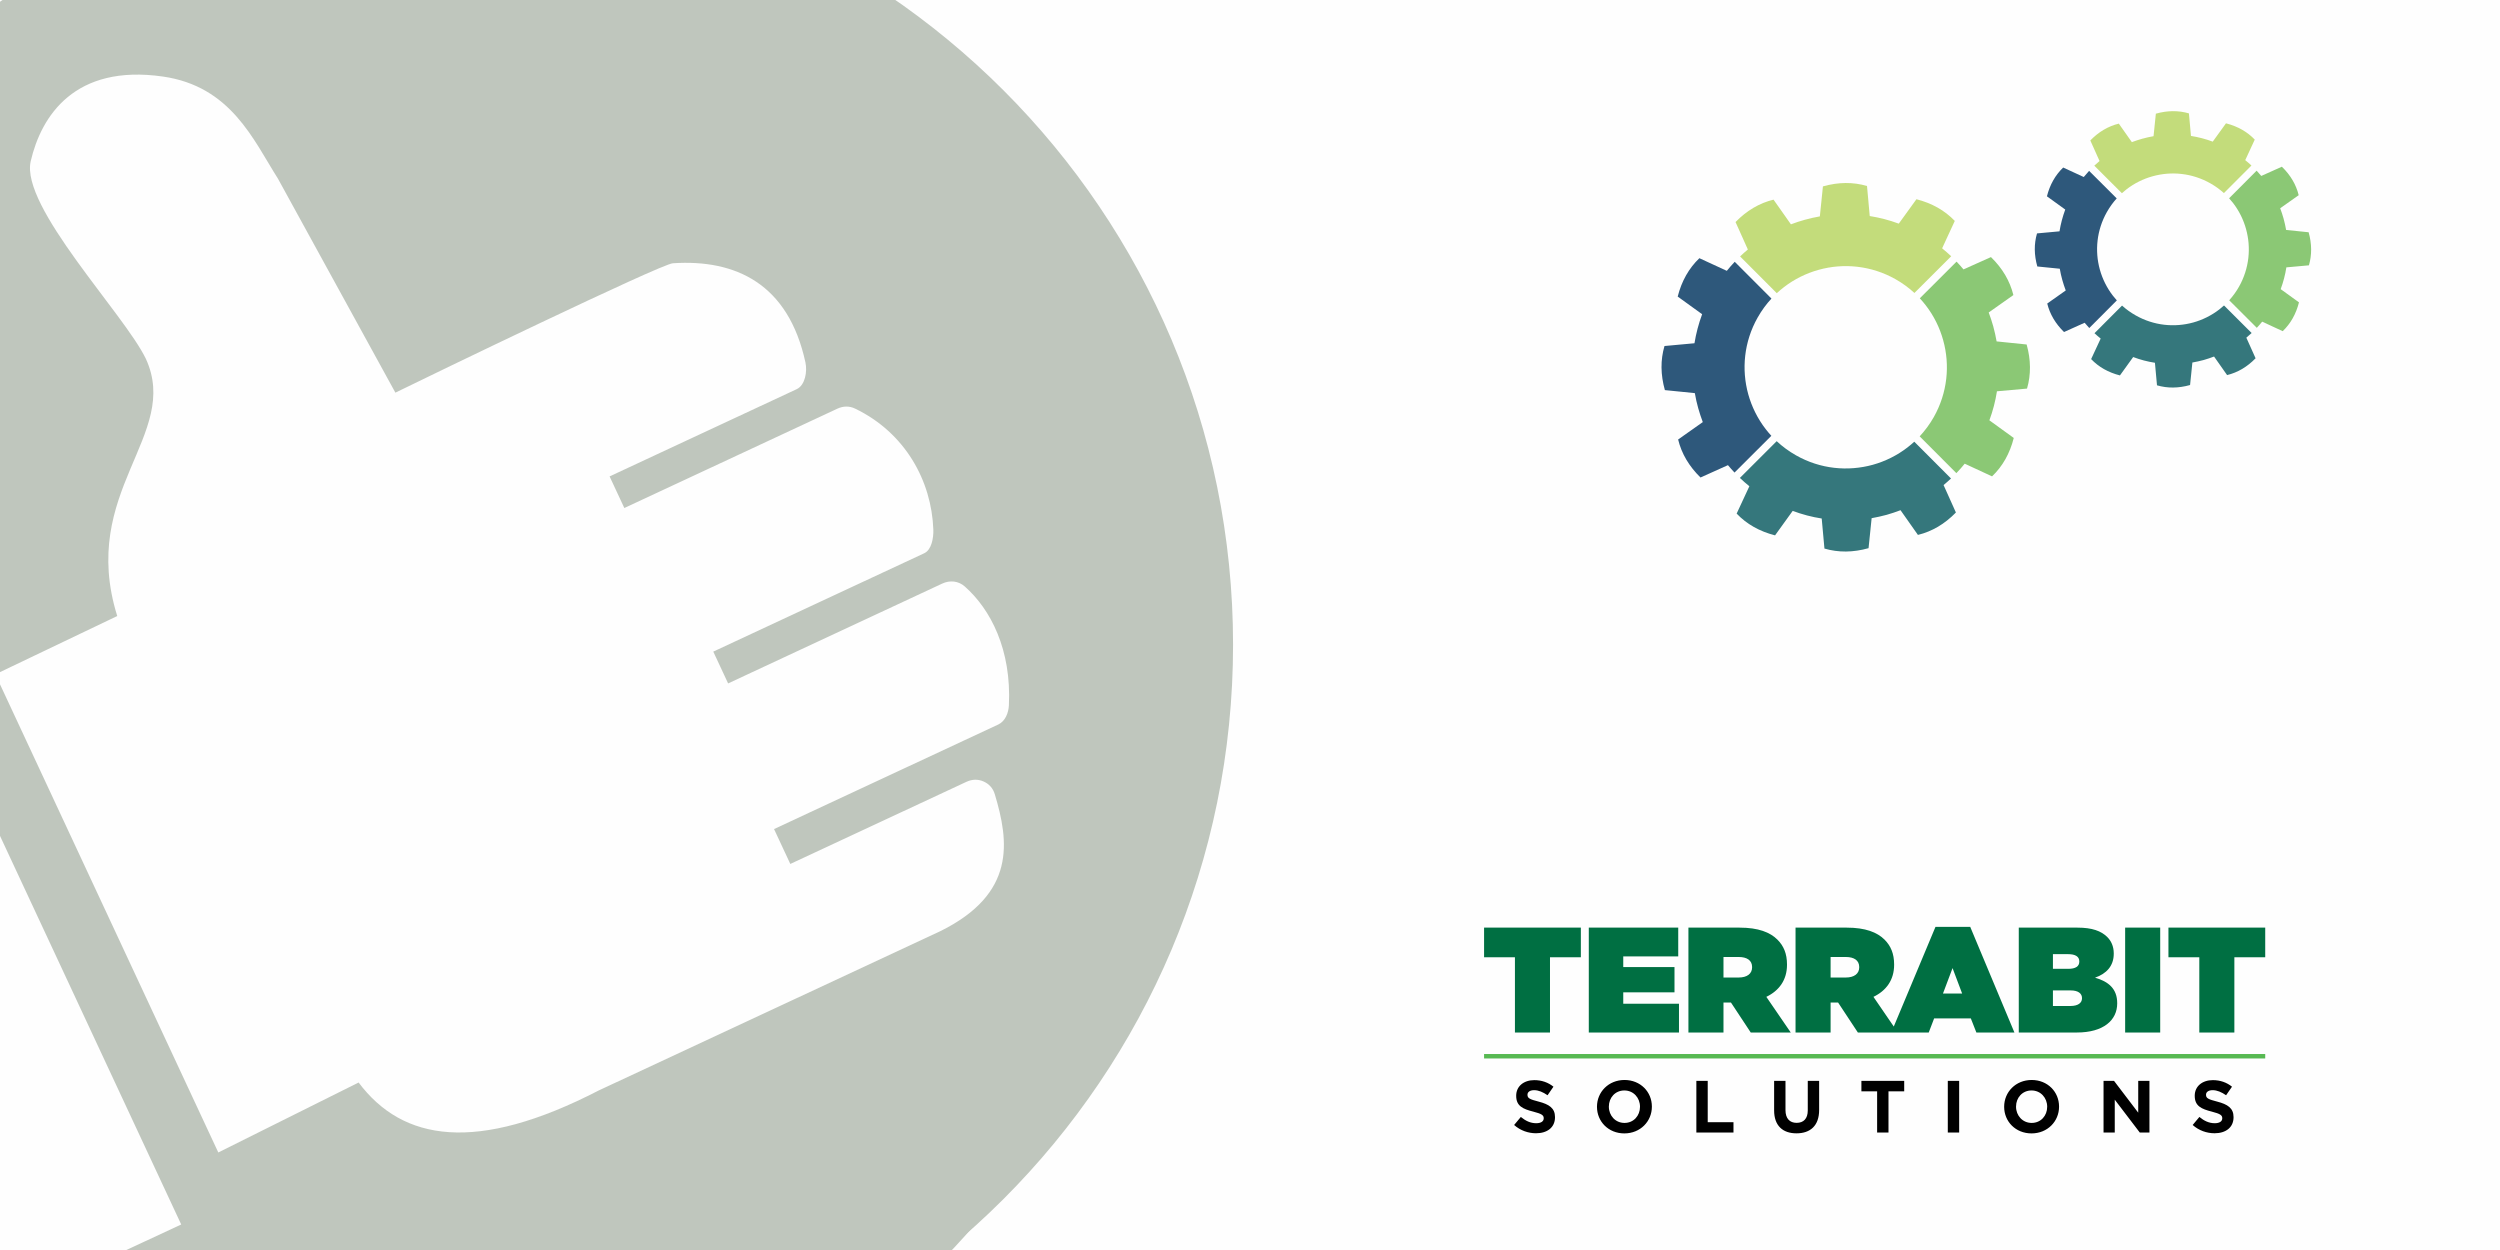
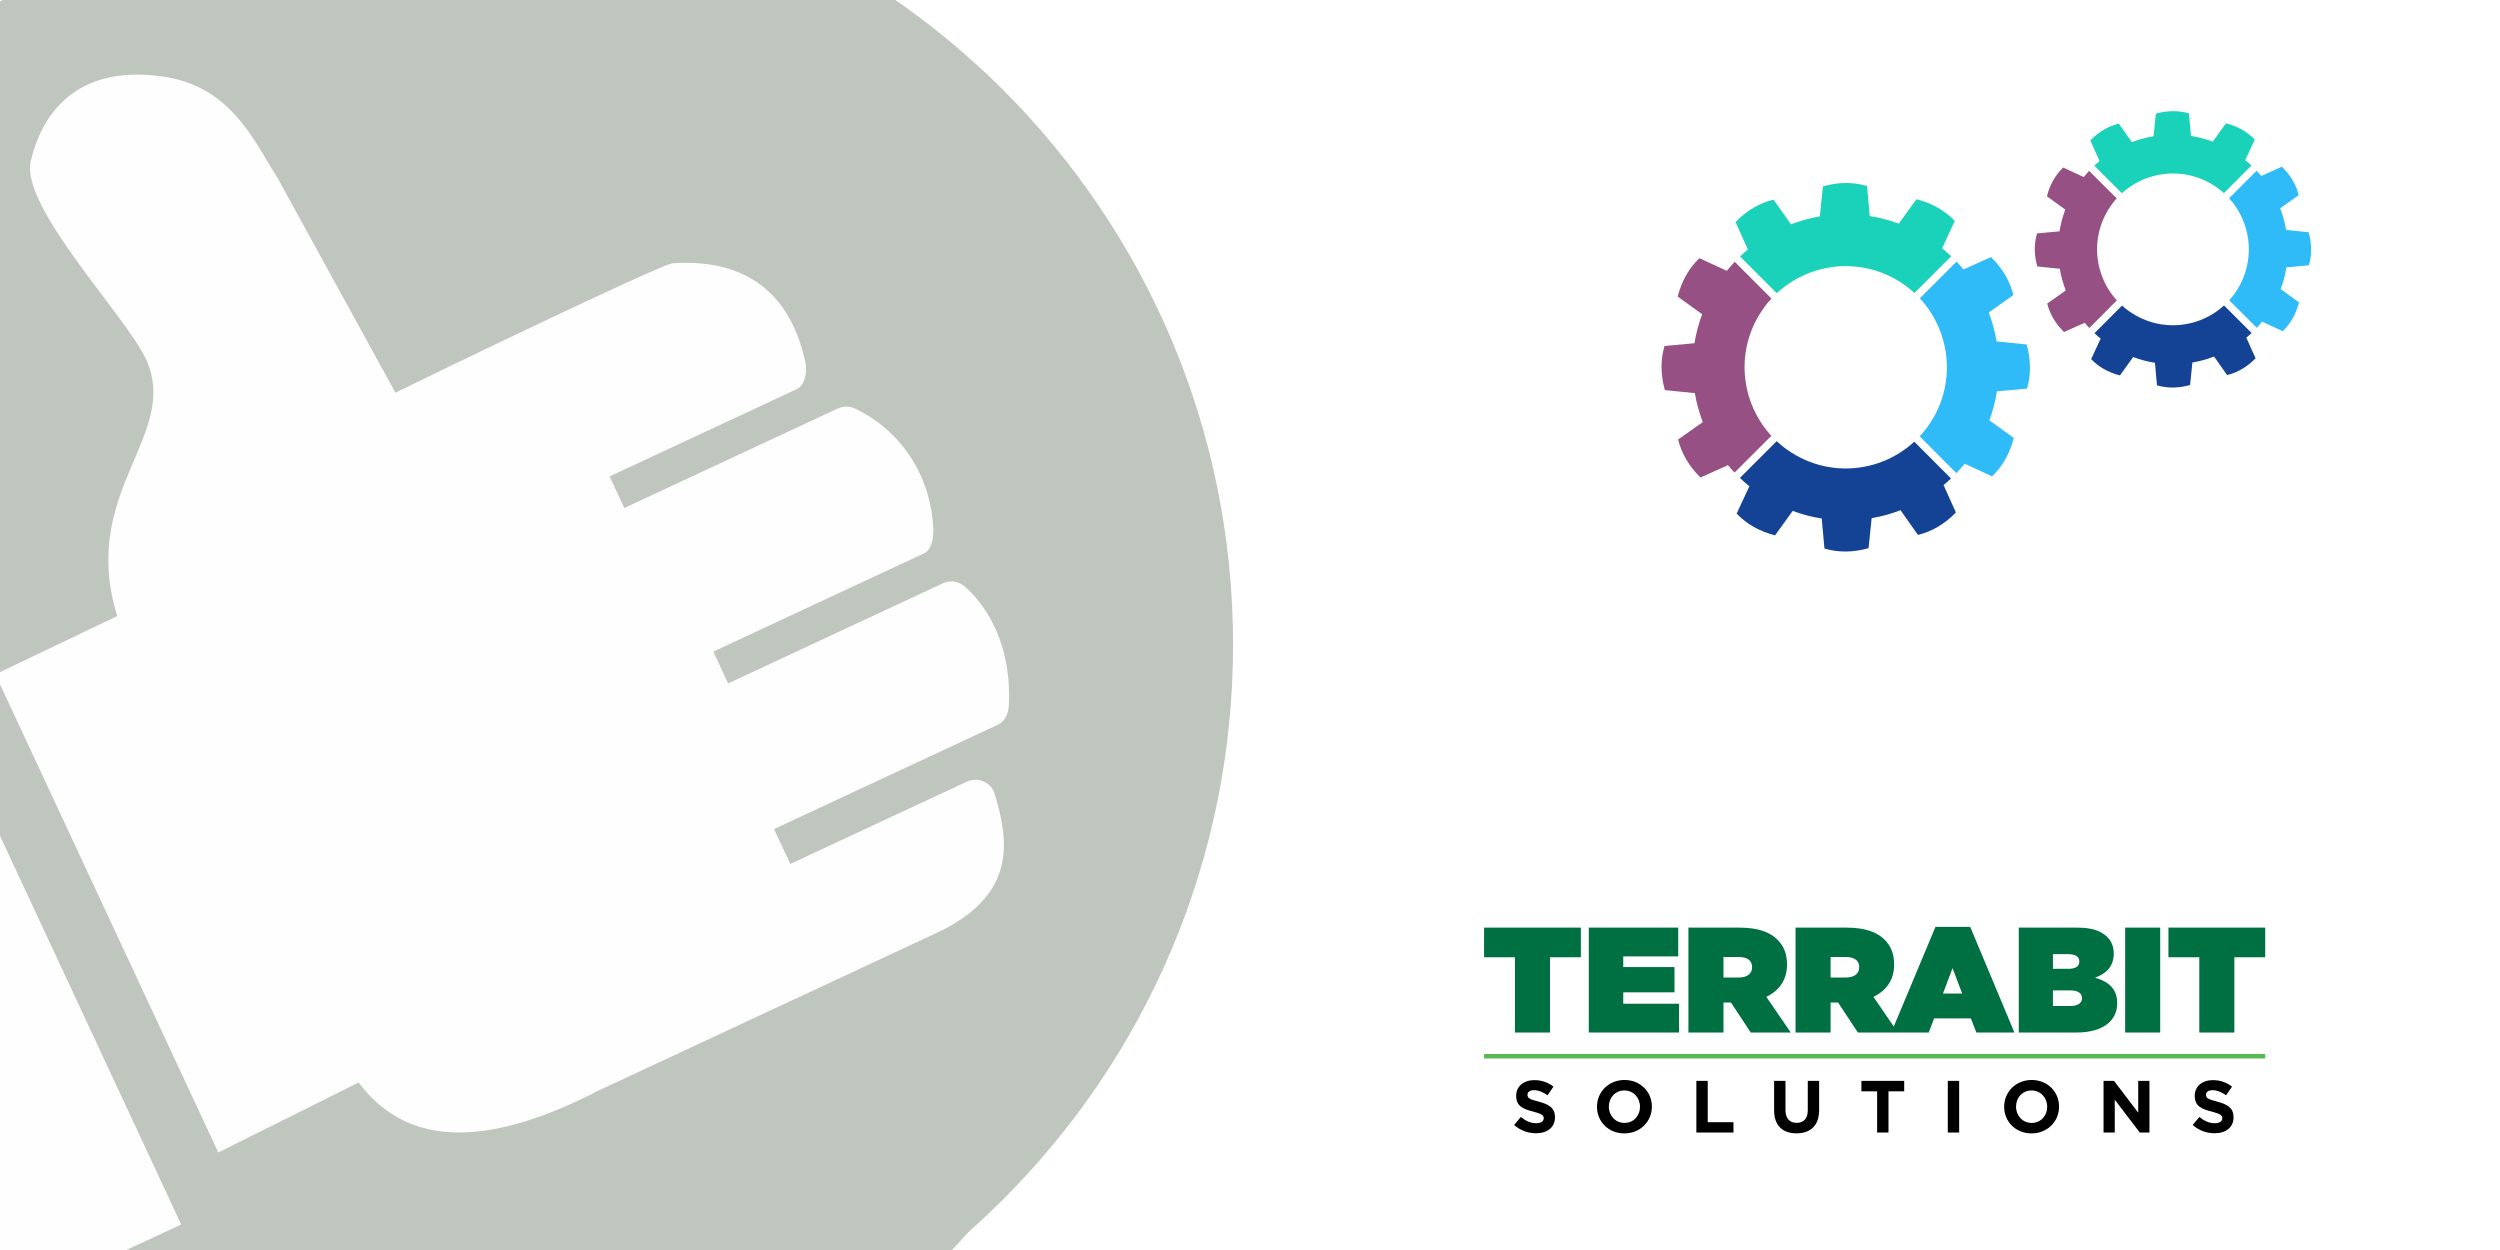
- <svg xmlns="http://www.w3.org/2000/svg" width="560" height="280">
-   <rect width="560" height="560" fill="#FEFEFE" />
-   <svg id="logo" viewBox="6350 2500 3000 3000">
+ <svg xmlns="http://www.w3.org/2000/svg" width="560" height="280" viewBox="0 0 560 280">
+   <rect width="560" height="280" fill="none" />
+   <svg id="logo" width="560" height="280" viewBox="6350 2500 3000 3000">
    <g>
      <path fill="#BFC6BD" d="M7338.82 5241.89c-336.4,511.49 -915.39,849.23 -1573.35,849.23 -318.43,0 -618.3,-79.19 -881.23,-218.8l-465.06 216.37c-72.83,33.95 -159.37,2.44 -193.35,-70.37 -5.59,-12.01 -9.4,-24.39 -11.54,-36.85l-247.52 -1217.33c-54.07,-175.41 -83.21,-361.76 -83.21,-554.92 0,-657.98 337.78,-1237 849.31,-1573.39 -400.37,339.2 -654.6,845.59 -654.6,1411.43 0,184.82 27.28,368.48 81.7,545.13l0.48 1.54 247.97 1219.53 0.08 0.48c1.71,9.89 4.72,19.5 8.96,28.59 26.29,56.38 93.5,80.75 149.87,54.52l479.82 -223.25 14.39 7.64c267.26,141.92 563.34,214.99 865.9,214.99 565.81,0 1072.18,-254.2 1411.38,-654.54z" />
      <path fill="#BFC6BD" d="M5927.44 2165.35c1039.34,0 1881.91,842.57 1881.91,1881.91 0,1039.34 -842.57,1881.89 -1881.91,1881.89 -318.43,0 -618.33,-79.2 -881.24,-218.81l-465.06 216.38c-72.81,33.95 -159.37,2.44 -193.34,-70.36 -5.59,-12.01 -9.41,-24.4 -11.55,-36.86l-247.56 -1217.47c-54.04,-175.36 -83.16,-361.66 -83.16,-554.76 0,-1039.34 842.56,-1881.91 1881.9,-1881.91z" />
      <path fill="#FEFEFE" d="M4648.32 4073.59l636.59 1365.17 -765.09 355.96 -308.63 -1517.87 437.13 -203.26zm725.61 1192.32l336.75 -167.88c105.65,140.85 282.69,170.72 576.82,18.8l819.92 -382.33c181.4,-90.13 164.26,-214.57 130.07,-328.43 -4.28,-14.25 -13.68,-24.81 -27.34,-30.7 -13.67,-5.89 -27.61,-5.11 -41.09,1.18l-422.32 196.93 -39.04 -83.72 538.07 -250.91c16.64,-7.76 24.7,-27.69 25.58,-46.04 6.48,-134.33 -44.36,-230.89 -105.84,-285.23 -15.2,-13.44 -35.71,-15.59 -54.12,-7l-513.92 239.64 -35.6 -76.34 506.31 -236.1c17.69,-8.25 22.52,-36.93 21.83,-56.45 -4.1,-117.31 -67.62,-232.74 -187.72,-290.66 -13.94,-6.72 -28.64,-6.36 -42.69,0.19l-511.21 238.38 -35.37 -75.86 448.98 -209.36c20.44,-9.53 25.81,-42.28 21.02,-64.32 -41.02,-189.07 -167.92,-247.8 -318.14,-237.87 -29.39,1.94 -589.86,273.16 -665.95,310.54l-281.84 -513.57c-59.06,-93.13 -112.7,-221.7 -276.47,-245.13 -211.24,-30.22 -291.56,94.38 -316.89,203.13 -25.32,108.75 223.84,365.99 276.05,473.69 85.52,184.27 -161.86,318.11 -68.41,617.99l-292.54 139.94 535.09 1147.51z" />
    </g>
  </svg>
  <svg x="330" y="180" width="180" height="100" viewBox="1800 4050 8100 100">
    <g id="logo_text">
      <g id="d">
        <polygon fill="#57B952" points="1909.45,4374.48 9783.46,4374.48 9783.46,4419.37 1909.45,4419.37 " />
        <path fill="#006F42" d="M2220.54 4157.66l353.38 0 0 -758.1 311.09 0 0 -299.01 -975.56 0 0 299.01 311.09 0 0 758.1zm744.51 0l909.12 0 0 -289.96 -561.78 0 0 -114.77 516.48 0 0 -255.22 -516.48 0 0 -107.22 554.23 0 0 -289.95 -901.57 0 0 1057.11zm1004.26 0l353.39 0 0 -302.03 72.48 0 3.02 0 199.34 302.03 403.21 0 -246.15 -359.42c128.36,-61.92 208.4,-169.14 208.4,-323.18l0 -3.02c0,-108.73 -33.22,-187.26 -96.65,-250.69 -74,-74 -193.3,-120.81 -380.56,-120.81l-516.48 0 0 1057.11zm353.39 -554.23l0 -206.89 154.03 0c81.55,0 134.41,33.22 134.41,101.18l0 3.02c0,64.93 -51.35,102.69 -135.91,102.69l-152.53 0zm726.38 554.23l353.39 0 0 -302.03 72.48 0 3.02 0 199.34 302.03 403.21 0 -246.15 -359.42c128.36,-61.92 208.4,-169.14 208.4,-323.18l0 -3.02c0,-108.73 -33.22,-187.26 -96.65,-250.69 -74,-74 -193.31,-120.81 -380.56,-120.81l-516.48 0 0 1057.11zm353.39 -554.23l0 -206.89 154.03 0c81.55,0 134.41,33.22 134.41,101.18l0 3.02c0,64.93 -51.35,102.69 -135.91,102.69l-152.53 0zm611.61 554.23l377.54 0 54.36 -141.96 370 0 55.87 141.96 383.58 0 -445.5 -1064.67 -350.36 0 -445.5 1064.67zm521 -392.64l96.65 -256.73 96.65 256.73 -193.3 0zm764.15 392.64l585.94 0c267.3,0 406.24,-123.83 406.24,-292.97l0 -3.02c0,-144.98 -87.59,-217.46 -223.5,-256.73 113.26,-39.27 188.77,-116.28 188.77,-241.63l0 -3.02c0,-72.49 -27.18,-126.85 -64.93,-164.6 -61.92,-61.92 -154.04,-95.14 -300.53,-95.14l-591.98 0 0 1057.11zm344.32 -641.82l0 -148 152.53 0c75.51,0 113.26,25.68 113.26,72.49l0 3.02c0,46.81 -36.25,72.49 -111.75,72.49l-154.04 0zm0 374.52l0 -157.06 178.2 0c77.02,0 114.77,31.72 114.77,77.02l0 3.02c0,45.3 -39.26,77.02 -116.28,77.02l-176.69 0zm727.9 267.3l353.38 0 0 -1057.11 -353.38 0 0 1057.11zm747.53 0l353.39 0 0 -758.1 311.09 0 0 -299.01 -975.56 0 0 299.01 311.09 0 0 758.1z" />
        <path fill="black" d="M2624.45 5011.83l0 -1.49c0,-90.75 -59.51,-128.69 -165.14,-156.21 -90,-23.06 -112.32,-34.21 -112.32,-68.43l0 -1.49c0,-25.29 23.06,-45.37 66.95,-45.37 43.89,0 89.26,19.34 135.38,51.32l59.5 -86.28c-52.81,-42.4 -117.52,-66.2 -193.39,-66.2 -106.37,0 -182.25,62.48 -182.25,156.95l0 1.49c0,103.39 67.69,132.4 172.57,159.18 87.03,22.31 104.89,37.19 104.89,66.2l0 1.49c0,30.49 -28.26,49.09 -75.13,49.09 -59.51,0 -108.6,-24.55 -155.46,-63.22l-67.69 81.08c62.48,55.79 142.07,83.31 220.92,83.31 112.32,0 191.17,-58.02 191.17,-161.41zm976.49 -106.37l0 -1.49c0,-148.02 -115.3,-267.78 -275.96,-267.78 -160.67,0 -277.46,121.25 -277.46,269.27l0 1.49c0,148.02 115.3,267.78 275.97,267.78 160.67,0 277.45,-121.25 277.45,-269.28zm-119.76 1.49c0,89.26 -63.97,162.16 -156.2,162.16 -92.24,0 -157.7,-74.39 -157.7,-163.65l0 -1.49c0,-89.26 63.97,-162.16 156.21,-162.16 92.24,0 157.69,74.39 157.69,163.65l0 1.49zm942.28 258.85l0 -104.13 -259.61 0 0 -416.56 -114.56 0 0 520.69 374.16 0zm863.42 -226.87l0 -293.81 -114.55 0 0 298.28c0,82.56 -42.4,124.96 -112.32,124.96 -69.92,0 -112.32,-43.89 -112.32,-128.69l0 -294.56 -114.55 0 0 297.54c0,153.23 85.55,231.33 225.39,231.33 139.84,0 228.36,-77.35 228.36,-235.06zm857.48 -188.19l0 -105.62 -431.43 0 0 105.62 158.44 0 0 415.07 114.55 0 0 -415.07 158.43 0zm553.99 415.07l0 -520.69 -114.55 0 0 520.69 114.55 0zm1006.98 -260.35l0 -1.49c0,-148.02 -115.29,-267.78 -275.96,-267.78 -160.67,0 -277.46,121.25 -277.46,269.27l0 1.49c0,148.02 115.3,267.78 275.97,267.78 160.67,0 277.45,-121.25 277.45,-269.28zm-119.76 1.49c0,89.26 -63.96,162.16 -156.2,162.16 -92.24,0 -157.7,-74.39 -157.7,-163.65l0 -1.49c0,-89.26 63.97,-162.16 156.21,-162.16 92.24,0 157.69,74.39 157.69,163.65l0 1.49zm1030.8 258.85l0 -520.69 -113.07 0 0 320.6 -243.98 -320.6 -105.62 0 0 520.69 113.06 0 0 -331.01 252.17 331.01 97.44 0zm847.8 -153.97l0 -1.49c0,-90.75 -59.51,-128.69 -165.14,-156.21 -90,-23.06 -112.32,-34.21 -112.32,-68.43l0 -1.49c0,-25.29 23.06,-45.37 66.95,-45.37 43.88,0 89.26,19.34 135.38,51.32l59.51 -86.28c-52.81,-42.4 -117.53,-66.2 -193.4,-66.2 -106.37,0 -182.24,62.48 -182.24,156.95l0 1.49c0,103.39 67.69,132.4 172.57,159.18 87.03,22.31 104.88,37.19 104.88,66.2l0 1.49c0,30.49 -28.26,49.09 -75.13,49.09 -59.51,0 -108.6,-24.55 -155.46,-63.22l-67.69 81.08c62.48,55.79 142.07,83.31 220.92,83.31 112.32,0 191.17,-58.02 191.17,-161.41z" />
      </g>
    </g>
  </svg>
  <svg x="370" y="0" width="150" height="150" viewBox="1600 4050 8500 256">
    <g id="rotite">
      <g>
-         <path fill="#8BC875" d="M5298.75 4246.09c-43.7,-158.14 -117.69,-307.96 -219.33,-440.11 -24.23,-31.49 -50.03,-61.91 -77.42,-91.28l466.64 -465.78c30.63,32.07 59.95,65.02 87.92,98.73l174.32 -78.21 174.26 -78.15c73.06,70.95 133.06,146.59 180.44,226.99 47.39,80.32 82.06,165.34 104.29,255.03l-156.69 110.5 -156.62 110.56c10.89,28.7 21.13,57.89 30.76,87.19 9.63,29.37 18.67,58.94 27,88.65 8.7,31.49 16.5,63.09 23.56,94.97 7.07,31.88 13.34,63.97 19.01,96.3l190.62 19.69 190.56 19.53c27.39,97.69 41.46,193.12 42.25,286.45 0.78,93.34 -11.55,184.5 -37.29,273.33l-190.9 17.16 -190.88 17.16c-9.71,62.06 -22.51,123.9 -38.54,185.47 -16.04,61.52 -35.25,122.64 -57.5,183.04l154.71 111.94 154.71 111.94c-25.01,98.75 -60.52,188.7 -106.38,269.96 -45.88,81.18 -102.25,153.72 -169.04,217.54l-173.59 -80.45 -173.67 -80.45c-33.79,41.78 -68.96,81.7 -105.67,119.93l-466.04 -467.06c67.78,-72.67 128.18,-154.45 179.46,-244.61 87.11,-154.51 138.94,-319.32 157.95,-485.06 19.01,-165.75 5.2,-332.53 -39.01,-490.89l0.13 0z" />
-         <path fill="#C3DC7B" d="M4933.85 3646.77c-71.47,-65.88 -151.55,-124.69 -239.86,-174.58 -154.37,-87.19 -319.19,-139.07 -484.92,-158 -165.68,-19.09 -332.34,-5.28 -490.48,38.67 -158.34,43.69 -308.3,117.81 -440.58,219.52 -31.49,24.23 -61.91,50.03 -91.29,77.29l-465.93 -466.77c32.01,-30.56 64.96,-59.93 98.62,-87.92l-78.07 -174.25 -78.23 -174.26c70.95,-72.85 146.67,-133.06 227.12,-180.51 80.39,-47.39 165.54,-82.04 255.24,-103.82l110.37 156.69 110.22 156.62c28.91,-11.09 57.94,-21.39 87.26,-30.96 29.37,-9.51 58.99,-18.47 88.91,-26.8 31.6,-8.85 63.17,-16.82 94.97,-23.95 31.88,-7.2 63.82,-13.54 96.09,-19.14l19.55 -190.3 19.46 -190.43c98.15,-27.78 193.8,-42.04 286.99,-42.83 93.32,-0.65 184.22,11.94 272.6,37.81l17.36 190.69 17.21 190.82c62.12,9.76 124.1,22.69 185.62,38.67 61.5,16.03 122.63,35.17 183.15,57.76l112.02 -154.97 112 -154.99c98.49,25.22 188.31,60.86 269.5,106.74 81.05,45.87 153.59,102.1 217.43,168.7l-80.47 173.85 -80.38 173.93c39.85,32.15 78.34,65.86 115.18,100.85l-466.66 465.86z" />
-         <path fill="#2E587B" d="M3118.9 3717.87c-66.06,71.55 -125,151.74 -174.9,240.13 -87.21,154.24 -139.02,319 -158.02,484.6 -19.01,165.73 -5.22,332.59 38.75,490.95 44.15,158.08 118.34,307.91 220.05,440.04 22.92,29.71 47.2,58.54 72.82,86.35l-467.26 466.38c-28.91,-30.5 -56.69,-61.85 -83.62,-94l-174.11 78.41 -174.19 78.41c-72.67,-71.15 -132.87,-146.91 -180.27,-227.31 -47.32,-80.39 -82.04,-165.34 -103.82,-255.05l156.51 -110.56 156.54 -110.48c-10.94,-29.11 -21.26,-58.28 -30.89,-87.65 -9.77,-29.37 -18.73,-58.94 -27.06,-88.57 -8.72,-31.36 -16.84,-63.03 -24.02,-94.99 -7.2,-32.01 -13.53,-64.16 -19.01,-96.49l-190.04 -19.14 -190.09 -19.08c-27.65,-98.15 -41.83,-193.72 -42.7,-286.99 -0.86,-93.27 11.68,-184.14 37.55,-272.73l190.35 -17.55 190.43 -17.49c9.97,-62.1 23.03,-123.88 39.22,-185.34 16.22,-61.44 35.44,-122.5 57.94,-183.28l-155.05 -112.02 -155.11 -112.07c24.89,-98.28 60.26,-188.06 106.2,-269.24 45.8,-81.13 102.25,-153.72 169.04,-217.82l174.04 80.27 174.19 80.26c32.09,-39.8 65.75,-78.09 100.53,-114.78l465.99 466.85z" />
-         <path fill="#35777C" d="M3185.42 5528.09c72.69,67.78 154.45,128.18 244.74,179.28 154.19,87.64 318.94,139.59 484.6,158.61 165.75,19.06 332.48,5.35 490.74,-38.35 158.36,-44.21 308.11,-118.47 440.13,-220.26 29.69,-22.9 58.54,-47.26 86.25,-72.8l466.19 466.98c-30.63,28.91 -62.04,56.69 -94.31,83.5l78.28 174.17 78.15 174.19c-70.96,72.93 -146.54,133.01 -226.86,180.4 -80.32,47.37 -165.34,82.04 -255.11,104.08l-110.43 -156.96 -110.43 -156.9c-28.85,11.09 -57.94,21.59 -87.26,31.28 -29.3,9.78 -58.86,18.95 -88.63,27.54 -31.43,8.38 -63.31,16.17 -95.12,23.35 -31.81,7.07 -63.95,13.55 -95.78,19.21l-19.53 190.3 -19.54 190.41c-97.81,27.52 -193.67,41.72 -286.93,42.59 -93.25,0.78 -184.35,-11.69 -272.92,-37.63l-17.42 -190.69 -17.36 -190.82c-62.3,-9.56 -124.16,-22.51 -185.6,-38.61 -61.39,-16.09 -122.44,-35.51 -182.7,-58.15l-112.02 155.38 -111.87 155.37c-98.68,-25.28 -188.65,-60.92 -269.83,-106.85 -81.39,-46.01 -153.93,-102.51 -217.67,-169.51l80.71 -173.59 80.74 -173.65c-42.06,-33.79 -82.12,-68.98 -120.4,-105.54l467.17 -466.32z" />
+         <path fill="#2ebbf8" d="M5298.75 4246.09c-43.7,-158.14 -117.69,-307.96 -219.33,-440.11 -24.23,-31.49 -50.03,-61.91 -77.42,-91.28l466.64 -465.78c30.63,32.07 59.95,65.02 87.92,98.73l174.32 -78.21 174.26 -78.15c73.06,70.95 133.06,146.59 180.44,226.99 47.39,80.32 82.06,165.34 104.29,255.03l-156.69 110.5 -156.62 110.56c10.89,28.7 21.13,57.89 30.76,87.19 9.63,29.37 18.67,58.94 27,88.65 8.7,31.49 16.5,63.09 23.56,94.97 7.07,31.88 13.34,63.97 19.01,96.3l190.62 19.69 190.56 19.53c27.39,97.69 41.46,193.12 42.25,286.45 0.78,93.34 -11.55,184.5 -37.29,273.33l-190.9 17.16 -190.88 17.16c-9.71,62.06 -22.51,123.9 -38.54,185.47 -16.04,61.52 -35.25,122.64 -57.5,183.04l154.71 111.94 154.71 111.94c-25.01,98.75 -60.52,188.7 -106.38,269.96 -45.88,81.18 -102.25,153.72 -169.04,217.54l-173.59 -80.45 -173.67 -80.45c-33.79,41.78 -68.96,81.7 -105.67,119.93l-466.04 -467.06c67.78,-72.67 128.18,-154.45 179.46,-244.61 87.11,-154.51 138.94,-319.32 157.95,-485.06 19.01,-165.75 5.2,-332.53 -39.01,-490.89l0.13 0z" />
+         <path fill="#1ad1ba" d="M4933.85 3646.77c-71.47,-65.88 -151.55,-124.69 -239.86,-174.58 -154.37,-87.19 -319.19,-139.07 -484.92,-158 -165.68,-19.09 -332.34,-5.28 -490.48,38.67 -158.34,43.69 -308.3,117.81 -440.58,219.52 -31.49,24.23 -61.91,50.03 -91.29,77.29l-465.93 -466.77c32.01,-30.56 64.96,-59.93 98.62,-87.92l-78.07 -174.25 -78.23 -174.26c70.95,-72.85 146.67,-133.06 227.12,-180.51 80.39,-47.39 165.54,-82.04 255.24,-103.82l110.37 156.69 110.22 156.62c28.91,-11.09 57.94,-21.39 87.26,-30.96 29.37,-9.51 58.99,-18.47 88.91,-26.8 31.6,-8.85 63.17,-16.82 94.97,-23.95 31.88,-7.2 63.82,-13.54 96.09,-19.14l19.55 -190.3 19.46 -190.43c98.15,-27.78 193.8,-42.04 286.99,-42.83 93.32,-0.65 184.22,11.94 272.6,37.81l17.36 190.69 17.21 190.82c62.12,9.76 124.1,22.69 185.62,38.67 61.5,16.03 122.63,35.17 183.15,57.76l112.02 -154.97 112 -154.99c98.49,25.22 188.31,60.86 269.5,106.74 81.05,45.87 153.59,102.1 217.43,168.7l-80.47 173.85 -80.38 173.93c39.85,32.15 78.34,65.86 115.18,100.85l-466.66 465.86z" />
+         <path fill="#975083" d="M3118.9 3717.87c-66.06,71.55 -125,151.74 -174.9,240.13 -87.21,154.24 -139.02,319 -158.02,484.6 -19.01,165.73 -5.22,332.59 38.75,490.95 44.15,158.08 118.34,307.91 220.05,440.04 22.92,29.71 47.2,58.54 72.82,86.35l-467.26 466.38c-28.91,-30.5 -56.69,-61.85 -83.62,-94l-174.11 78.41 -174.19 78.41c-72.67,-71.15 -132.87,-146.91 -180.27,-227.31 -47.32,-80.39 -82.04,-165.34 -103.82,-255.05l156.51 -110.56 156.54 -110.48c-10.94,-29.11 -21.26,-58.28 -30.89,-87.65 -9.77,-29.37 -18.73,-58.94 -27.06,-88.57 -8.72,-31.36 -16.84,-63.03 -24.02,-94.99 -7.2,-32.01 -13.53,-64.16 -19.01,-96.49l-190.04 -19.14 -190.09 -19.08c-27.65,-98.15 -41.83,-193.72 -42.7,-286.99 -0.86,-93.27 11.68,-184.14 37.55,-272.73l190.35 -17.55 190.43 -17.49c9.97,-62.1 23.03,-123.88 39.22,-185.34 16.22,-61.44 35.44,-122.5 57.94,-183.28l-155.05 -112.02 -155.11 -112.07c24.89,-98.28 60.26,-188.06 106.2,-269.24 45.8,-81.13 102.25,-153.72 169.04,-217.82l174.04 80.27 174.19 80.26c32.09,-39.8 65.75,-78.09 100.53,-114.78l465.99 466.85z" />
+         <path fill="#144395" d="M3185.42 5528.09c72.69,67.78 154.45,128.18 244.74,179.28 154.19,87.64 318.94,139.59 484.6,158.61 165.75,19.06 332.48,5.35 490.74,-38.35 158.36,-44.21 308.11,-118.47 440.13,-220.26 29.69,-22.9 58.54,-47.26 86.25,-72.8l466.19 466.98c-30.63,28.91 -62.04,56.69 -94.31,83.5l78.28 174.17 78.15 174.19c-70.96,72.93 -146.54,133.01 -226.86,180.4 -80.32,47.37 -165.34,82.04 -255.11,104.08l-110.43 -156.96 -110.43 -156.9c-28.85,11.09 -57.94,21.59 -87.26,31.28 -29.3,9.78 -58.86,18.95 -88.63,27.54 -31.43,8.38 -63.31,16.17 -95.12,23.35 -31.81,7.07 -63.95,13.55 -95.78,19.21l-19.53 190.3 -19.54 190.41c-97.81,27.52 -193.67,41.72 -286.93,42.59 -93.25,0.78 -184.35,-11.69 -272.92,-37.63l-17.42 -190.69 -17.36 -190.82c-62.3,-9.56 -124.16,-22.51 -185.6,-38.61 -61.39,-16.09 -122.44,-35.51 -182.7,-58.15l-112.02 155.38 -111.87 155.37c-98.68,-25.28 -188.65,-60.92 -269.83,-106.85 -81.39,-46.01 -153.93,-102.51 -217.67,-169.51l80.71 -173.59 80.74 -173.65c-42.06,-33.79 -82.12,-68.98 -120.4,-105.54l467.17 -466.32z" />
      </g>
      <g>
-         <path fill="#8BC875" d="M9143.11 2835.19c-32.72,-118.55 -88.24,-231.01 -164.48,-330.08 -15.9,-20.68 -32.8,-40.86 -50.56,-60.34l349.35 -350.21c20.54,21.78 40.26,44.02 59.08,66.79l130.69 -58.67 130.74 -58.54c54.78,53.12 99.74,109.96 135.31,170.15 35.51,60.26 61.52,124.03 78.22,191.35l-117.5 82.85 -117.56 82.89c8.2,21.59 15.92,43.44 23.11,65.43 7.2,21.97 14,44.16 20.26,66.46 6.47,23.63 12.35,47.39 17.63,71.28 5.35,23.89 10.1,47.99 14.33,72.28l142.96 14.65 142.89 14.65c20.52,73.21 31.09,144.81 31.75,214.92 0.53,69.96 -8.77,138.34 -27.99,204.87l-143.22 12.93 -143.17 12.87c-7.18,46.53 -16.89,92.93 -28.91,139.15 -12.01,46.14 -26.4,91.94 -43.16,137.29l116.09 83.88 116.04 83.97c-18.74,74.11 -45.41,141.5 -79.8,202.43 -34.44,60.94 -76.64,115.38 -126.72,163.3l-130.3 -60.4 -130.22 -60.45c-21.93,27.19 -44.62,53.26 -68.2,78.41l-350.4 -349.76c46.72,-51.68 88.57,-109.23 124.4,-172.34 65.35,-115.91 104.23,-239.52 118.41,-363.81 14.33,-124.35 4.02,-249.37 -29.17,-368.17l0.06 0z" />
-         <path fill="#C3DC7B" d="M8862.09 2379.03c-51.68,-46.74 -109.3,-88.57 -172.47,-124.29 -115.91,-65.33 -239.47,-104.29 -363.76,-118.47 -124.29,-14.33 -249.24,-3.89 -367.84,29.04 -118.81,32.74 -231.27,88.31 -330.49,164.61 -20.71,15.98 -40.85,32.74 -60.32,50.5l-350.28 -349.56c21.65,-20.39 43.89,-40.07 66.66,-58.94l-58.67 -130.76 -58.54 -130.61c53.19,-54.73 110.03,-99.8 170.35,-135.39 60.26,-35.57 124.16,-61.57 191.34,-77.94l82.78 117.55 82.77 117.48c21.57,-8.31 43.43,-16.04 65.41,-23.24 22.04,-7.19 44.21,-13.85 66.72,-20.13 23.57,-6.58 47.39,-12.59 71.23,-17.94 23.81,-5.35 47.91,-10.03 72.01,-14.33l14.65 -142.76 14.65 -142.78c73.59,-20.86 145.34,-31.49 215.3,-32.07 69.85,-0.6 138.1,8.91 204.43,28.31l13 143.04 12.87 143.02c46.59,7.47 93.06,17.1 139.2,29.11 46.19,11.96 92.01,26.34 137.42,43.3l84.03 -116.3 83.95 -116.15c73.92,18.94 141.31,45.6 202.18,79.98 60.79,34.46 115.18,76.64 163.02,126.46l-60.32 130.5 -60.34 130.43c27.07,21.78 53.21,44.55 78.49,68.18l-349.43 350.16z" />
-         <path fill="#2E587B" d="M7501.39 2446.38c-46.81,51.75 -88.65,109.43 -124.42,172.67 -65.35,115.7 -104.23,239.26 -118.49,363.55 -14.26,124.27 -3.89,249.37 29.06,368.1 33.13,118.68 88.7,231.01 165.07,330.08 15.91,20.73 32.72,40.81 50.48,60.34l-349.74 350.6c-20.47,-21.7 -40.26,-43.95 -59.35,-66.85l-130.56 58.81 -130.69 58.8c-54.52,-53.32 -99.59,-110.22 -135.18,-170.56 -35.51,-60.24 -61.5,-124.01 -77.87,-191.27l117.42 -82.9 117.41 -82.83c-8.25,-21.78 -15.96,-43.7 -23.22,-65.74 -7.26,-21.98 -13.99,-44.16 -20.26,-66.46 -6.61,-23.44 -12.61,-47.26 -18.02,-71.23 -5.35,-23.95 -10.18,-48.04 -14.2,-72.46l-142.57 -14.26 -142.63 -14.33c-20.68,-73.53 -31.36,-145.28 -32.01,-215.24 -0.6,-69.9 8.77,-138.15 28.23,-204.48l142.78 -13.21 142.78 -13.14c7.44,-46.53 17.29,-92.85 29.37,-138.94 12.14,-46.2 26.59,-91.94 43.43,-137.48l-116.24 -84.08 -116.3 -83.97c18.62,-73.8 45.22,-141.11 79.61,-201.98 34.39,-60.84 76.69,-115.31 126.8,-163.35l130.61 60.26 130.5 60.19c21.83,-27 44.47,-53 67.92,-78.15l350.29 349.5z" />
-         <path fill="#35777C" d="M7569.14 3806.89c51.68,46.72 109.3,88.5 172.52,124.22 115.65,65.72 239.13,104.74 363.42,119.07 124.29,14.26 249.31,3.97 368.11,-28.85 118.73,-33.13 231.07,-88.91 330.08,-165.21 20.73,-15.96 40.79,-32.8 60.26,-50.63l350.47 349.7c-21.78,20.45 -44.21,40.13 -67.11,59.2l58.68 130.63 58.67 130.69c-53.27,54.65 -109.9,99.8 -170.17,135.29 -60.32,35.51 -124.01,61.52 -191.4,78.09l-82.78 -117.76 -82.83 -117.69c-21.65,8.38 -43.5,16.19 -65.41,23.44 -22.06,7.39 -44.23,14.19 -66.48,20.66 -23.63,6.32 -47.45,12.14 -71.42,17.49 -23.89,5.33 -47.86,10.16 -71.88,14.39l-14.52 142.76 -14.65 142.83c-73.4,20.67 -145.21,31.3 -215.24,31.96 -69.96,0.65 -138.21,-8.78 -204.69,-28.2l-13.13 -143.09 -13.06 -143.09c-46.66,-7.19 -93.06,-16.89 -139.15,-28.91 -46.01,-12.15 -91.81,-26.66 -137.01,-43.71l-84.03 116.58 -83.97 116.56c-73.92,-18.95 -141.44,-45.75 -202.37,-80.21 -60.98,-34.52 -115.37,-76.82 -163.22,-127.11l60.6 -130.22 60.51 -130.16c-27.24,-21.91 -53.46,-44.7 -78.68,-68.13l349.84 -350.6z" />
+         <path fill="#2ebbf8" d="M9143.11 2835.19c-32.72,-118.55 -88.24,-231.01 -164.48,-330.08 -15.9,-20.68 -32.8,-40.86 -50.56,-60.34l349.35 -350.21c20.54,21.78 40.26,44.02 59.08,66.79l130.69 -58.67 130.74 -58.54c54.78,53.12 99.74,109.96 135.31,170.15 35.51,60.26 61.52,124.03 78.22,191.35l-117.5 82.85 -117.56 82.89c8.2,21.59 15.92,43.44 23.11,65.43 7.2,21.97 14,44.16 20.26,66.46 6.47,23.63 12.35,47.39 17.63,71.28 5.35,23.89 10.1,47.99 14.33,72.28l142.96 14.65 142.89 14.65c20.52,73.21 31.09,144.81 31.75,214.92 0.53,69.96 -8.77,138.34 -27.99,204.87l-143.22 12.93 -143.17 12.87c-7.18,46.53 -16.89,92.93 -28.91,139.15 -12.01,46.14 -26.4,91.94 -43.16,137.29l116.09 83.88 116.04 83.97c-18.74,74.11 -45.41,141.5 -79.8,202.43 -34.44,60.94 -76.64,115.38 -126.72,163.3l-130.3 -60.4 -130.22 -60.45c-21.93,27.19 -44.62,53.26 -68.2,78.41l-350.4 -349.76c46.72,-51.68 88.57,-109.23 124.4,-172.34 65.35,-115.91 104.23,-239.52 118.41,-363.81 14.33,-124.35 4.02,-249.37 -29.17,-368.17l0.06 0z" />
+         <path fill="#1ad1ba" d="M8862.09 2379.03c-51.68,-46.74 -109.3,-88.57 -172.47,-124.29 -115.91,-65.33 -239.47,-104.29 -363.76,-118.47 -124.29,-14.33 -249.24,-3.89 -367.84,29.04 -118.81,32.74 -231.27,88.31 -330.49,164.61 -20.71,15.98 -40.85,32.74 -60.32,50.5l-350.28 -349.56c21.65,-20.39 43.89,-40.07 66.66,-58.94l-58.67 -130.76 -58.54 -130.61c53.19,-54.73 110.03,-99.8 170.35,-135.39 60.26,-35.57 124.16,-61.57 191.34,-77.94l82.78 117.55 82.77 117.48c21.57,-8.31 43.43,-16.04 65.41,-23.24 22.04,-7.19 44.21,-13.85 66.72,-20.13 23.57,-6.58 47.39,-12.59 71.23,-17.94 23.81,-5.35 47.91,-10.03 72.01,-14.33l14.65 -142.76 14.65 -142.78c73.59,-20.86 145.34,-31.49 215.3,-32.07 69.85,-0.6 138.1,8.91 204.43,28.31l13 143.04 12.87 143.02c46.59,7.47 93.06,17.1 139.2,29.11 46.19,11.96 92.01,26.34 137.42,43.3l84.03 -116.3 83.95 -116.15c73.92,18.94 141.31,45.6 202.18,79.98 60.79,34.46 115.18,76.64 163.02,126.46l-60.32 130.5 -60.34 130.43c27.07,21.78 53.21,44.55 78.49,68.18l-349.43 350.16z" />
+         <path fill="#975083" d="M7501.39 2446.38c-46.81,51.75 -88.65,109.43 -124.42,172.67 -65.35,115.7 -104.23,239.26 -118.49,363.55 -14.26,124.27 -3.89,249.37 29.06,368.1 33.13,118.68 88.7,231.01 165.07,330.08 15.91,20.73 32.72,40.81 50.48,60.34l-349.74 350.6c-20.47,-21.7 -40.26,-43.95 -59.35,-66.85l-130.56 58.81 -130.69 58.8c-54.52,-53.32 -99.59,-110.22 -135.18,-170.56 -35.51,-60.24 -61.5,-124.01 -77.87,-191.27l117.42 -82.9 117.41 -82.83c-8.25,-21.78 -15.96,-43.7 -23.22,-65.74 -7.26,-21.98 -13.99,-44.16 -20.26,-66.46 -6.61,-23.44 -12.61,-47.26 -18.02,-71.23 -5.35,-23.95 -10.18,-48.04 -14.2,-72.46l-142.57 -14.26 -142.63 -14.33c-20.68,-73.53 -31.36,-145.28 -32.01,-215.24 -0.6,-69.9 8.77,-138.15 28.23,-204.48l142.78 -13.21 142.78 -13.14c7.44,-46.53 17.29,-92.85 29.37,-138.94 12.14,-46.2 26.59,-91.94 43.43,-137.48l-116.24 -84.08 -116.3 -83.97c18.62,-73.8 45.22,-141.11 79.61,-201.98 34.39,-60.84 76.69,-115.31 126.8,-163.35l130.61 60.26 130.5 60.19c21.83,-27 44.47,-53 67.92,-78.15l350.29 349.5z" />
+         <path fill="#144395" d="M7569.14 3806.89c51.68,46.72 109.3,88.5 172.52,124.22 115.65,65.72 239.13,104.74 363.42,119.07 124.29,14.26 249.31,3.97 368.11,-28.85 118.73,-33.13 231.07,-88.91 330.08,-165.21 20.73,-15.96 40.79,-32.8 60.26,-50.63l350.47 349.7c-21.78,20.45 -44.21,40.13 -67.11,59.2l58.68 130.63 58.67 130.69c-53.27,54.65 -109.9,99.8 -170.17,135.29 -60.32,35.51 -124.01,61.52 -191.4,78.09l-82.78 -117.76 -82.83 -117.69c-21.65,8.38 -43.5,16.19 -65.41,23.44 -22.06,7.39 -44.23,14.19 -66.48,20.66 -23.63,6.32 -47.45,12.14 -71.42,17.49 -23.89,5.33 -47.86,10.16 -71.88,14.39l-14.52 142.76 -14.65 142.83c-73.4,20.67 -145.21,31.3 -215.24,31.96 -69.96,0.65 -138.21,-8.78 -204.69,-28.2l-13.13 -143.09 -13.06 -143.09c-46.66,-7.19 -93.06,-16.89 -139.15,-28.91 -46.01,-12.15 -91.81,-26.66 -137.01,-43.71l-84.03 116.58 -83.97 116.56c-73.92,-18.95 -141.44,-45.75 -202.37,-80.21 -60.98,-34.52 -115.37,-76.82 -163.22,-127.11l60.6 -130.22 60.51 -130.16c-27.24,-21.91 -53.46,-44.7 -78.68,-68.13l349.84 -350.6z" />
      </g>
    </g>
  </svg>
</svg>
